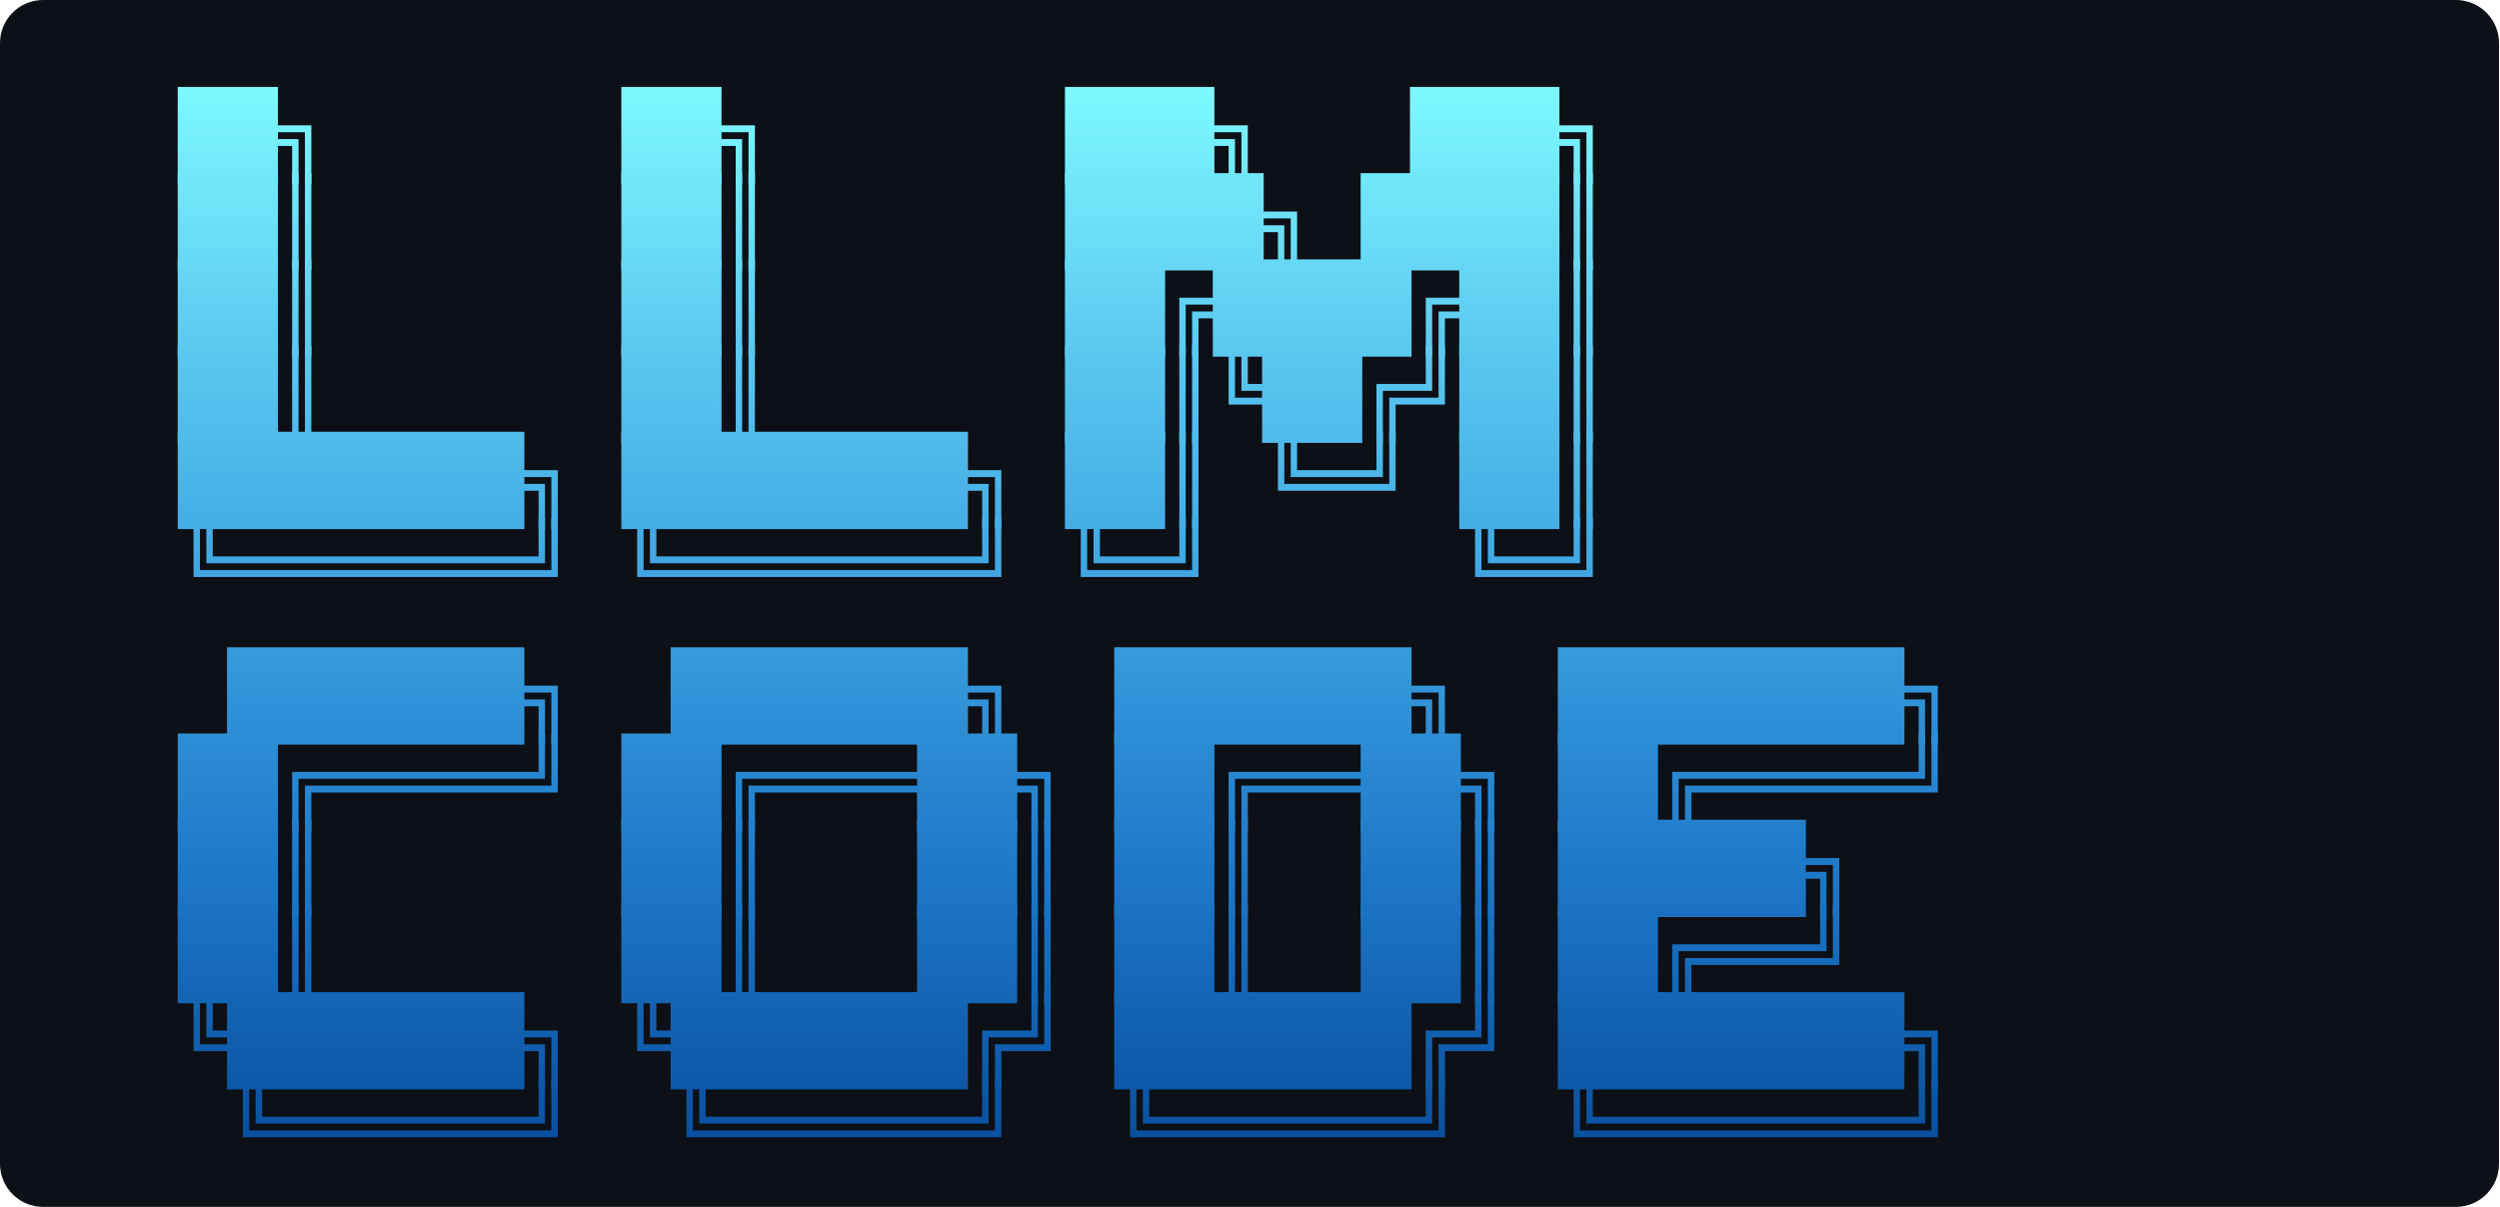
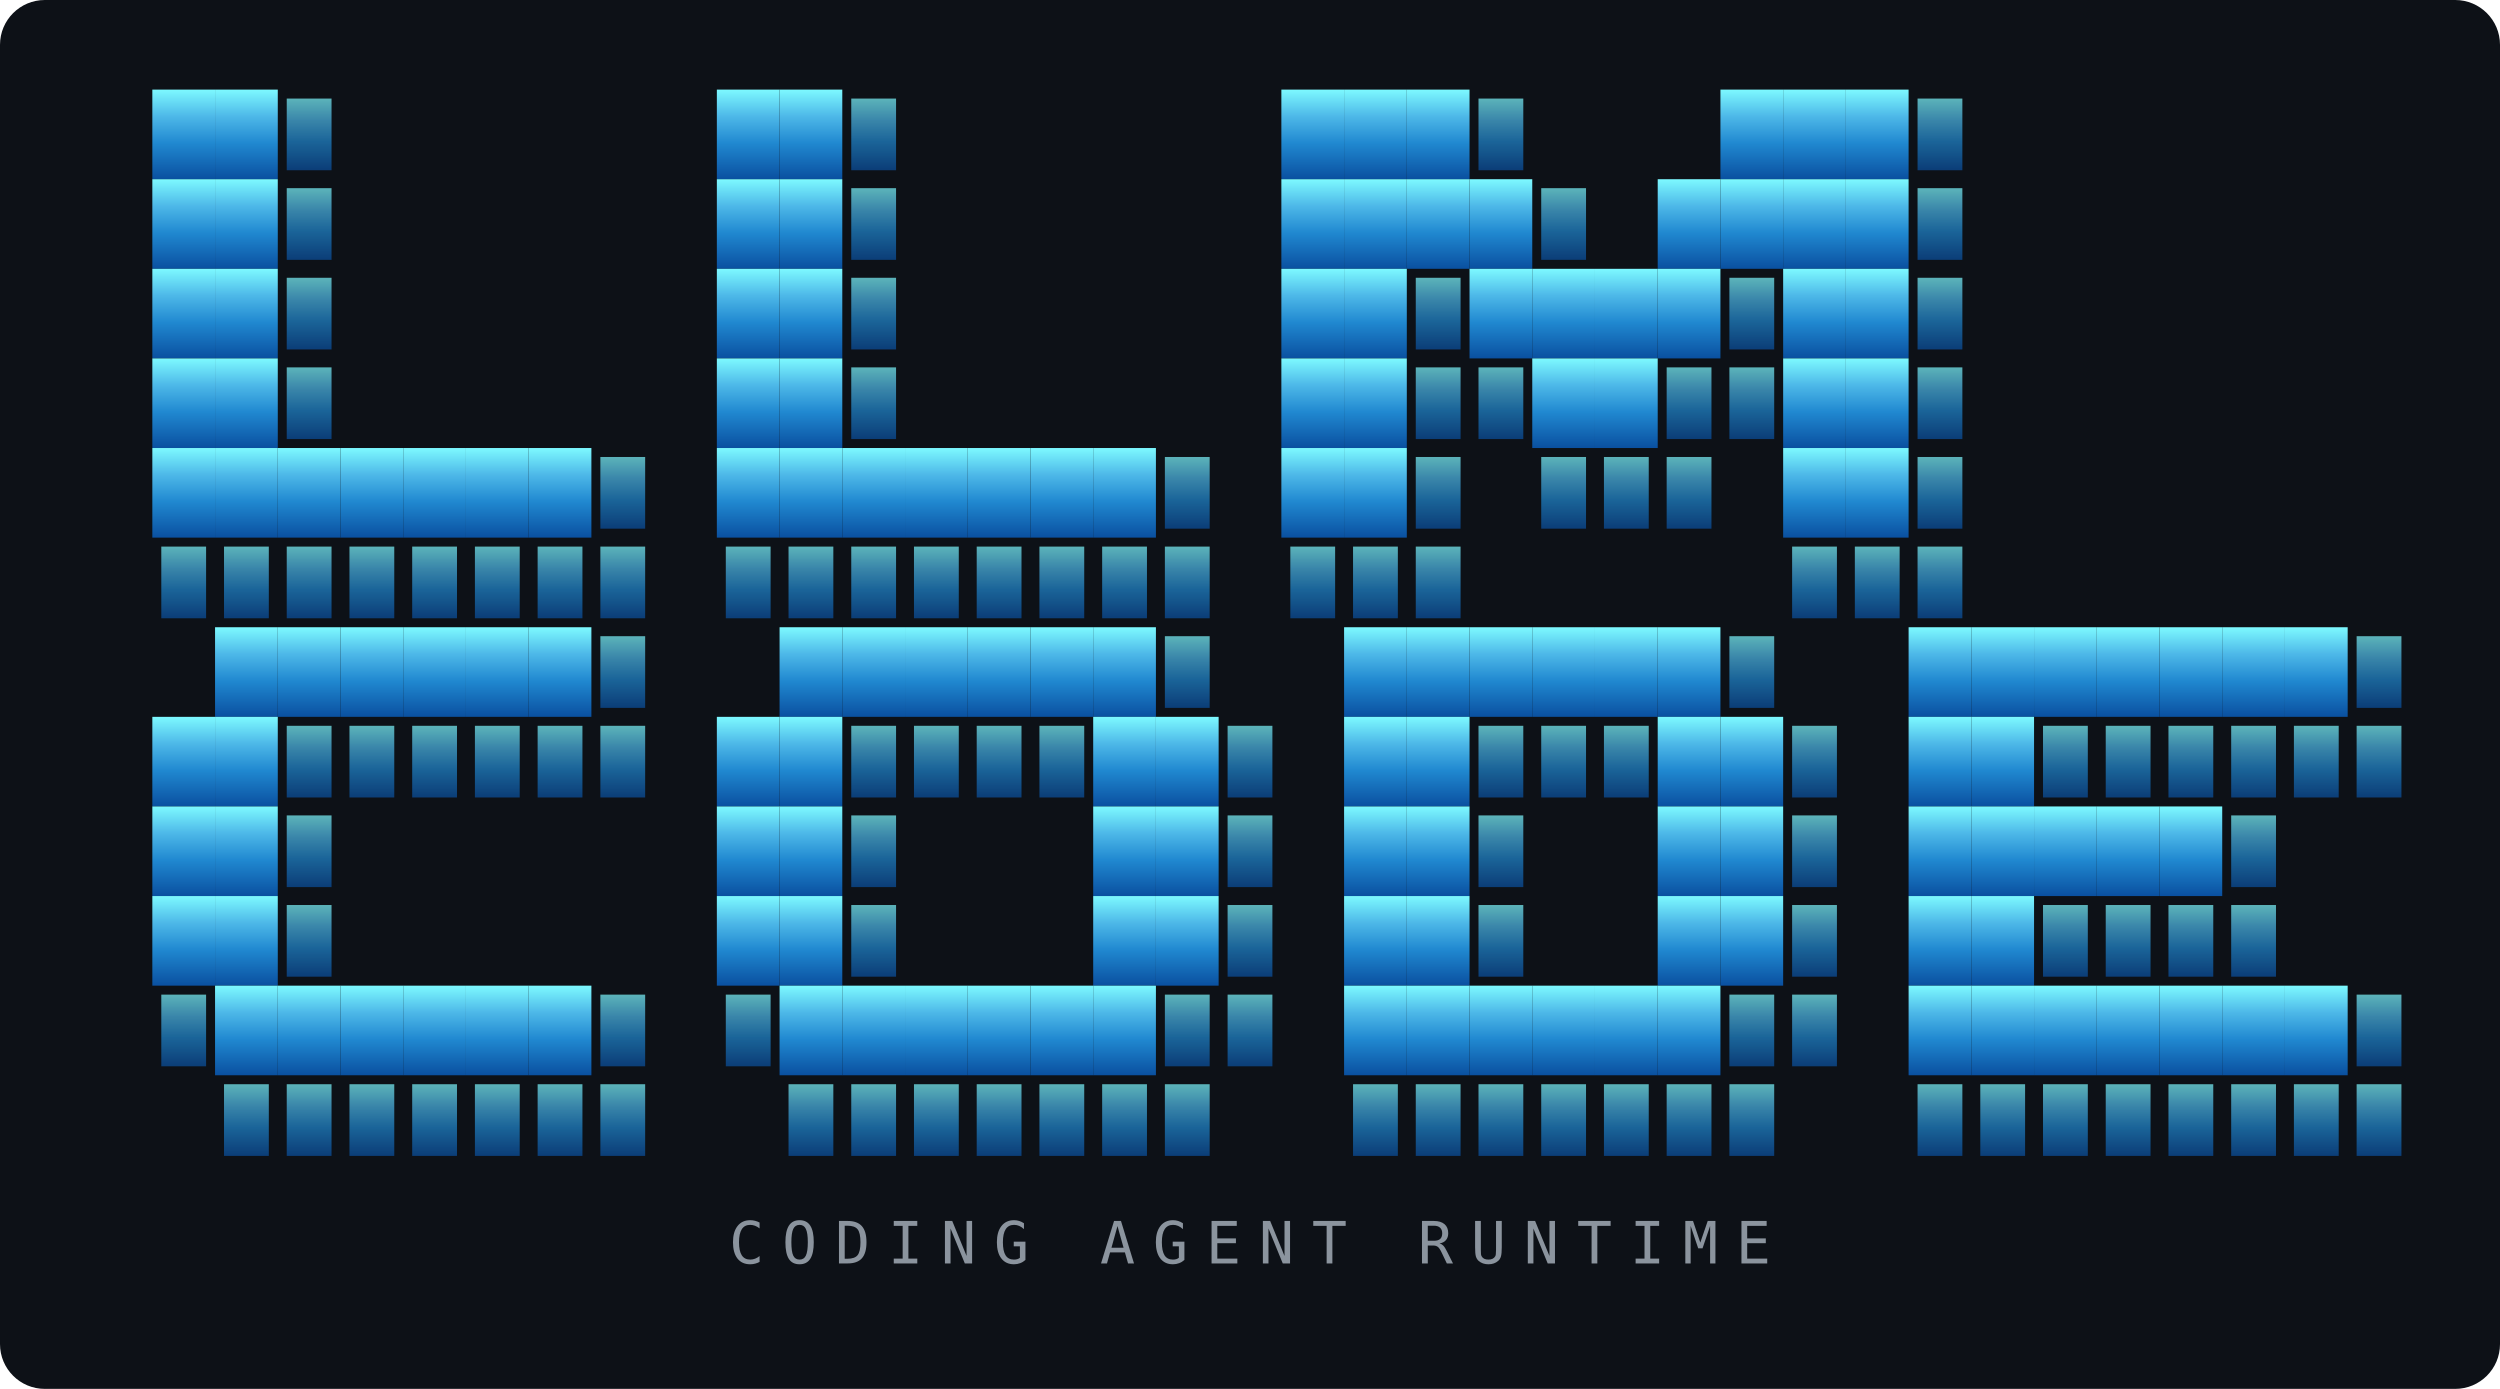
- <svg xmlns="http://www.w3.org/2000/svg" viewBox="0 0 580 280">
+ <svg xmlns="http://www.w3.org/2000/svg" viewBox="0 0 558 310">
  <defs>
    <linearGradient id="g" x1="0%" y1="0%" x2="0%" y2="100%">
      <stop offset="0%" style="stop-color:#7DF9FF" />
-       <stop offset="25%" style="stop-color:#5BC8F0" />
-       <stop offset="50%" style="stop-color:#3AA0E0" />
-       <stop offset="75%" style="stop-color:#1E78C8" />
+       <stop offset="30%" style="stop-color:#4DB8E8" />
+       <stop offset="60%" style="stop-color:#2088D0" />
      <stop offset="100%" style="stop-color:#0A50A0" />
    </linearGradient>
  </defs>
-   <rect width="580" height="280" rx="10" fill="#0d1117" />
-   <text fill="url(#g)" font-family="monospace" font-size="19" font-weight="bold" xml:space="preserve">
-     <tspan x="30" y="38"> ██╗      ██╗      ███╗   ███╗</tspan>
-     <tspan x="30" y="58"> ██║      ██║      ████╗ ████║</tspan>
-     <tspan x="30" y="78"> ██║      ██║      ██╔████╔██║</tspan>
-     <tspan x="30" y="98"> ██║      ██║      ██║╚██╔╝██║</tspan>
-     <tspan x="30" y="118"> ███████╗ ███████╗ ██║ ╚═╝ ██║</tspan>
-     <tspan x="30" y="138"> ╚══════╝ ╚══════╝ ╚═╝     ╚═╝</tspan>
-     <tspan x="30" y="168">  ██████╗  ██████╗  ██████╗  ███████╗</tspan>
-     <tspan x="30" y="188"> ██╔════╝ ██╔═══██╗ ██╔══██╗ ██╔════╝</tspan>
-     <tspan x="30" y="208"> ██║      ██║   ██║ ██║  ██║ █████╗</tspan>
-     <tspan x="30" y="228"> ██║      ██║   ██║ ██║  ██║ ██╔══╝</tspan>
-     <tspan x="30" y="248"> ╚██████╗ ╚██████╔╝ ██████╔╝ ███████╗</tspan>
-     <tspan x="30" y="268">  ╚═════╝  ╚═════╝  ╚═════╝  ╚══════╝</tspan>
+   <rect width="558" height="310" rx="10" fill="#0d1117" />
+   <g fill="url(#g)">
+     <rect x="34" y="20" width="14" height="20" />
+     <rect x="48" y="20" width="14" height="20" />
+     <rect x="64" y="22" width="10" height="16" opacity="0.7" />
+     <rect x="160" y="20" width="14" height="20" />
+     <rect x="174" y="20" width="14" height="20" />
+     <rect x="190" y="22" width="10" height="16" opacity="0.7" />
+     <rect x="286" y="20" width="14" height="20" />
+     <rect x="300" y="20" width="14" height="20" />
+     <rect x="314" y="20" width="14" height="20" />
+     <rect x="330" y="22" width="10" height="16" opacity="0.7" />
+     <rect x="384" y="20" width="14" height="20" />
+     <rect x="398" y="20" width="14" height="20" />
+     <rect x="412" y="20" width="14" height="20" />
+     <rect x="428" y="22" width="10" height="16" opacity="0.7" />
+     <rect x="34" y="40" width="14" height="20" />
+     <rect x="48" y="40" width="14" height="20" />
+     <rect x="64" y="42" width="10" height="16" opacity="0.7" />
+     <rect x="160" y="40" width="14" height="20" />
+     <rect x="174" y="40" width="14" height="20" />
+     <rect x="190" y="42" width="10" height="16" opacity="0.7" />
+     <rect x="286" y="40" width="14" height="20" />
+     <rect x="300" y="40" width="14" height="20" />
+     <rect x="314" y="40" width="14" height="20" />
+     <rect x="328" y="40" width="14" height="20" />
+     <rect x="344" y="42" width="10" height="16" opacity="0.7" />
+     <rect x="370" y="40" width="14" height="20" />
+     <rect x="384" y="40" width="14" height="20" />
+     <rect x="398" y="40" width="14" height="20" />
+     <rect x="412" y="40" width="14" height="20" />
+     <rect x="428" y="42" width="10" height="16" opacity="0.7" />
+     <rect x="34" y="60" width="14" height="20" />
+     <rect x="48" y="60" width="14" height="20" />
+     <rect x="64" y="62" width="10" height="16" opacity="0.7" />
+     <rect x="160" y="60" width="14" height="20" />
+     <rect x="174" y="60" width="14" height="20" />
+     <rect x="190" y="62" width="10" height="16" opacity="0.7" />
+     <rect x="286" y="60" width="14" height="20" />
+     <rect x="300" y="60" width="14" height="20" />
+     <rect x="316" y="62" width="10" height="16" opacity="0.7" />
+     <rect x="328" y="60" width="14" height="20" />
+     <rect x="342" y="60" width="14" height="20" />
+     <rect x="356" y="60" width="14" height="20" />
+     <rect x="370" y="60" width="14" height="20" />
+     <rect x="386" y="62" width="10" height="16" opacity="0.7" />
+     <rect x="398" y="60" width="14" height="20" />
+     <rect x="412" y="60" width="14" height="20" />
+     <rect x="428" y="62" width="10" height="16" opacity="0.7" />
+     <rect x="34" y="80" width="14" height="20" />
+     <rect x="48" y="80" width="14" height="20" />
+     <rect x="64" y="82" width="10" height="16" opacity="0.7" />
+     <rect x="160" y="80" width="14" height="20" />
+     <rect x="174" y="80" width="14" height="20" />
+     <rect x="190" y="82" width="10" height="16" opacity="0.7" />
+     <rect x="286" y="80" width="14" height="20" />
+     <rect x="300" y="80" width="14" height="20" />
+     <rect x="316" y="82" width="10" height="16" opacity="0.7" />
+     <rect x="330" y="82" width="10" height="16" opacity="0.7" />
+     <rect x="342" y="80" width="14" height="20" />
+     <rect x="356" y="80" width="14" height="20" />
+     <rect x="372" y="82" width="10" height="16" opacity="0.7" />
+     <rect x="386" y="82" width="10" height="16" opacity="0.7" />
+     <rect x="398" y="80" width="14" height="20" />
+     <rect x="412" y="80" width="14" height="20" />
+     <rect x="428" y="82" width="10" height="16" opacity="0.7" />
+     <rect x="34" y="100" width="14" height="20" />
+     <rect x="48" y="100" width="14" height="20" />
+     <rect x="62" y="100" width="14" height="20" />
+     <rect x="76" y="100" width="14" height="20" />
+     <rect x="90" y="100" width="14" height="20" />
+     <rect x="104" y="100" width="14" height="20" />
+     <rect x="118" y="100" width="14" height="20" />
+     <rect x="134" y="102" width="10" height="16" opacity="0.7" />
+     <rect x="160" y="100" width="14" height="20" />
+     <rect x="174" y="100" width="14" height="20" />
+     <rect x="188" y="100" width="14" height="20" />
+     <rect x="202" y="100" width="14" height="20" />
+     <rect x="216" y="100" width="14" height="20" />
+     <rect x="230" y="100" width="14" height="20" />
+     <rect x="244" y="100" width="14" height="20" />
+     <rect x="260" y="102" width="10" height="16" opacity="0.7" />
+     <rect x="286" y="100" width="14" height="20" />
+     <rect x="300" y="100" width="14" height="20" />
+     <rect x="316" y="102" width="10" height="16" opacity="0.7" />
+     <rect x="344" y="102" width="10" height="16" opacity="0.7" />
+     <rect x="358" y="102" width="10" height="16" opacity="0.7" />
+     <rect x="372" y="102" width="10" height="16" opacity="0.7" />
+     <rect x="398" y="100" width="14" height="20" />
+     <rect x="412" y="100" width="14" height="20" />
+     <rect x="428" y="102" width="10" height="16" opacity="0.7" />
+     <rect x="36" y="122" width="10" height="16" opacity="0.7" />
+     <rect x="50" y="122" width="10" height="16" opacity="0.7" />
+     <rect x="64" y="122" width="10" height="16" opacity="0.7" />
+     <rect x="78" y="122" width="10" height="16" opacity="0.7" />
+     <rect x="92" y="122" width="10" height="16" opacity="0.7" />
+     <rect x="106" y="122" width="10" height="16" opacity="0.7" />
+     <rect x="120" y="122" width="10" height="16" opacity="0.7" />
+     <rect x="134" y="122" width="10" height="16" opacity="0.7" />
+     <rect x="162" y="122" width="10" height="16" opacity="0.7" />
+     <rect x="176" y="122" width="10" height="16" opacity="0.7" />
+     <rect x="190" y="122" width="10" height="16" opacity="0.7" />
+     <rect x="204" y="122" width="10" height="16" opacity="0.7" />
+     <rect x="218" y="122" width="10" height="16" opacity="0.7" />
+     <rect x="232" y="122" width="10" height="16" opacity="0.7" />
+     <rect x="246" y="122" width="10" height="16" opacity="0.7" />
+     <rect x="260" y="122" width="10" height="16" opacity="0.7" />
+     <rect x="288" y="122" width="10" height="16" opacity="0.7" />
+     <rect x="302" y="122" width="10" height="16" opacity="0.7" />
+     <rect x="316" y="122" width="10" height="16" opacity="0.7" />
+     <rect x="400" y="122" width="10" height="16" opacity="0.7" />
+     <rect x="414" y="122" width="10" height="16" opacity="0.7" />
+     <rect x="428" y="122" width="10" height="16" opacity="0.7" />
+     <rect x="48" y="140" width="14" height="20" />
+     <rect x="62" y="140" width="14" height="20" />
+     <rect x="76" y="140" width="14" height="20" />
+     <rect x="90" y="140" width="14" height="20" />
+     <rect x="104" y="140" width="14" height="20" />
+     <rect x="118" y="140" width="14" height="20" />
+     <rect x="134" y="142" width="10" height="16" opacity="0.7" />
+     <rect x="174" y="140" width="14" height="20" />
+     <rect x="188" y="140" width="14" height="20" />
+     <rect x="202" y="140" width="14" height="20" />
+     <rect x="216" y="140" width="14" height="20" />
+     <rect x="230" y="140" width="14" height="20" />
+     <rect x="244" y="140" width="14" height="20" />
+     <rect x="260" y="142" width="10" height="16" opacity="0.7" />
+     <rect x="300" y="140" width="14" height="20" />
+     <rect x="314" y="140" width="14" height="20" />
+     <rect x="328" y="140" width="14" height="20" />
+     <rect x="342" y="140" width="14" height="20" />
+     <rect x="356" y="140" width="14" height="20" />
+     <rect x="370" y="140" width="14" height="20" />
+     <rect x="386" y="142" width="10" height="16" opacity="0.7" />
+     <rect x="426" y="140" width="14" height="20" />
+     <rect x="440" y="140" width="14" height="20" />
+     <rect x="454" y="140" width="14" height="20" />
+     <rect x="468" y="140" width="14" height="20" />
+     <rect x="482" y="140" width="14" height="20" />
+     <rect x="496" y="140" width="14" height="20" />
+     <rect x="510" y="140" width="14" height="20" />
+     <rect x="526" y="142" width="10" height="16" opacity="0.7" />
+     <rect x="34" y="160" width="14" height="20" />
+     <rect x="48" y="160" width="14" height="20" />
+     <rect x="64" y="162" width="10" height="16" opacity="0.7" />
+     <rect x="78" y="162" width="10" height="16" opacity="0.7" />
+     <rect x="92" y="162" width="10" height="16" opacity="0.7" />
+     <rect x="106" y="162" width="10" height="16" opacity="0.7" />
+     <rect x="120" y="162" width="10" height="16" opacity="0.7" />
+     <rect x="134" y="162" width="10" height="16" opacity="0.7" />
+     <rect x="160" y="160" width="14" height="20" />
+     <rect x="174" y="160" width="14" height="20" />
+     <rect x="190" y="162" width="10" height="16" opacity="0.7" />
+     <rect x="204" y="162" width="10" height="16" opacity="0.7" />
+     <rect x="218" y="162" width="10" height="16" opacity="0.7" />
+     <rect x="232" y="162" width="10" height="16" opacity="0.7" />
+     <rect x="244" y="160" width="14" height="20" />
+     <rect x="258" y="160" width="14" height="20" />
+     <rect x="274" y="162" width="10" height="16" opacity="0.7" />
+     <rect x="300" y="160" width="14" height="20" />
+     <rect x="314" y="160" width="14" height="20" />
+     <rect x="330" y="162" width="10" height="16" opacity="0.7" />
+     <rect x="344" y="162" width="10" height="16" opacity="0.7" />
+     <rect x="358" y="162" width="10" height="16" opacity="0.7" />
+     <rect x="370" y="160" width="14" height="20" />
+     <rect x="384" y="160" width="14" height="20" />
+     <rect x="400" y="162" width="10" height="16" opacity="0.7" />
+     <rect x="426" y="160" width="14" height="20" />
+     <rect x="440" y="160" width="14" height="20" />
+     <rect x="456" y="162" width="10" height="16" opacity="0.7" />
+     <rect x="470" y="162" width="10" height="16" opacity="0.7" />
+     <rect x="484" y="162" width="10" height="16" opacity="0.7" />
+     <rect x="498" y="162" width="10" height="16" opacity="0.7" />
+     <rect x="512" y="162" width="10" height="16" opacity="0.7" />
+     <rect x="526" y="162" width="10" height="16" opacity="0.7" />
+     <rect x="34" y="180" width="14" height="20" />
+     <rect x="48" y="180" width="14" height="20" />
+     <rect x="64" y="182" width="10" height="16" opacity="0.7" />
+     <rect x="160" y="180" width="14" height="20" />
+     <rect x="174" y="180" width="14" height="20" />
+     <rect x="190" y="182" width="10" height="16" opacity="0.7" />
+     <rect x="244" y="180" width="14" height="20" />
+     <rect x="258" y="180" width="14" height="20" />
+     <rect x="274" y="182" width="10" height="16" opacity="0.7" />
+     <rect x="300" y="180" width="14" height="20" />
+     <rect x="314" y="180" width="14" height="20" />
+     <rect x="330" y="182" width="10" height="16" opacity="0.7" />
+     <rect x="370" y="180" width="14" height="20" />
+     <rect x="384" y="180" width="14" height="20" />
+     <rect x="400" y="182" width="10" height="16" opacity="0.7" />
+     <rect x="426" y="180" width="14" height="20" />
+     <rect x="440" y="180" width="14" height="20" />
+     <rect x="454" y="180" width="14" height="20" />
+     <rect x="468" y="180" width="14" height="20" />
+     <rect x="482" y="180" width="14" height="20" />
+     <rect x="498" y="182" width="10" height="16" opacity="0.7" />
+     <rect x="34" y="200" width="14" height="20" />
+     <rect x="48" y="200" width="14" height="20" />
+     <rect x="64" y="202" width="10" height="16" opacity="0.7" />
+     <rect x="160" y="200" width="14" height="20" />
+     <rect x="174" y="200" width="14" height="20" />
+     <rect x="190" y="202" width="10" height="16" opacity="0.7" />
+     <rect x="244" y="200" width="14" height="20" />
+     <rect x="258" y="200" width="14" height="20" />
+     <rect x="274" y="202" width="10" height="16" opacity="0.7" />
+     <rect x="300" y="200" width="14" height="20" />
+     <rect x="314" y="200" width="14" height="20" />
+     <rect x="330" y="202" width="10" height="16" opacity="0.7" />
+     <rect x="370" y="200" width="14" height="20" />
+     <rect x="384" y="200" width="14" height="20" />
+     <rect x="400" y="202" width="10" height="16" opacity="0.7" />
+     <rect x="426" y="200" width="14" height="20" />
+     <rect x="440" y="200" width="14" height="20" />
+     <rect x="456" y="202" width="10" height="16" opacity="0.7" />
+     <rect x="470" y="202" width="10" height="16" opacity="0.7" />
+     <rect x="484" y="202" width="10" height="16" opacity="0.7" />
+     <rect x="498" y="202" width="10" height="16" opacity="0.7" />
+     <rect x="36" y="222" width="10" height="16" opacity="0.7" />
+     <rect x="48" y="220" width="14" height="20" />
+     <rect x="62" y="220" width="14" height="20" />
+     <rect x="76" y="220" width="14" height="20" />
+     <rect x="90" y="220" width="14" height="20" />
+     <rect x="104" y="220" width="14" height="20" />
+     <rect x="118" y="220" width="14" height="20" />
+     <rect x="134" y="222" width="10" height="16" opacity="0.7" />
+     <rect x="162" y="222" width="10" height="16" opacity="0.7" />
+     <rect x="174" y="220" width="14" height="20" />
+     <rect x="188" y="220" width="14" height="20" />
+     <rect x="202" y="220" width="14" height="20" />
+     <rect x="216" y="220" width="14" height="20" />
+     <rect x="230" y="220" width="14" height="20" />
+     <rect x="244" y="220" width="14" height="20" />
+     <rect x="260" y="222" width="10" height="16" opacity="0.7" />
+     <rect x="274" y="222" width="10" height="16" opacity="0.7" />
+     <rect x="300" y="220" width="14" height="20" />
+     <rect x="314" y="220" width="14" height="20" />
+     <rect x="328" y="220" width="14" height="20" />
+     <rect x="342" y="220" width="14" height="20" />
+     <rect x="356" y="220" width="14" height="20" />
+     <rect x="370" y="220" width="14" height="20" />
+     <rect x="386" y="222" width="10" height="16" opacity="0.7" />
+     <rect x="400" y="222" width="10" height="16" opacity="0.7" />
+     <rect x="426" y="220" width="14" height="20" />
+     <rect x="440" y="220" width="14" height="20" />
+     <rect x="454" y="220" width="14" height="20" />
+     <rect x="468" y="220" width="14" height="20" />
+     <rect x="482" y="220" width="14" height="20" />
+     <rect x="496" y="220" width="14" height="20" />
+     <rect x="510" y="220" width="14" height="20" />
+     <rect x="526" y="222" width="10" height="16" opacity="0.7" />
+     <rect x="50" y="242" width="10" height="16" opacity="0.7" />
+     <rect x="64" y="242" width="10" height="16" opacity="0.7" />
+     <rect x="78" y="242" width="10" height="16" opacity="0.7" />
+     <rect x="92" y="242" width="10" height="16" opacity="0.7" />
+     <rect x="106" y="242" width="10" height="16" opacity="0.7" />
+     <rect x="120" y="242" width="10" height="16" opacity="0.7" />
+     <rect x="134" y="242" width="10" height="16" opacity="0.7" />
+     <rect x="176" y="242" width="10" height="16" opacity="0.7" />
+     <rect x="190" y="242" width="10" height="16" opacity="0.7" />
+     <rect x="204" y="242" width="10" height="16" opacity="0.7" />
+     <rect x="218" y="242" width="10" height="16" opacity="0.7" />
+     <rect x="232" y="242" width="10" height="16" opacity="0.7" />
+     <rect x="246" y="242" width="10" height="16" opacity="0.7" />
+     <rect x="260" y="242" width="10" height="16" opacity="0.7" />
+     <rect x="302" y="242" width="10" height="16" opacity="0.7" />
+     <rect x="316" y="242" width="10" height="16" opacity="0.7" />
+     <rect x="330" y="242" width="10" height="16" opacity="0.7" />
+     <rect x="344" y="242" width="10" height="16" opacity="0.7" />
+     <rect x="358" y="242" width="10" height="16" opacity="0.7" />
+     <rect x="372" y="242" width="10" height="16" opacity="0.7" />
+     <rect x="386" y="242" width="10" height="16" opacity="0.7" />
+     <rect x="428" y="242" width="10" height="16" opacity="0.7" />
+     <rect x="442" y="242" width="10" height="16" opacity="0.7" />
+     <rect x="456" y="242" width="10" height="16" opacity="0.7" />
+     <rect x="470" y="242" width="10" height="16" opacity="0.7" />
+     <rect x="484" y="242" width="10" height="16" opacity="0.7" />
+     <rect x="498" y="242" width="10" height="16" opacity="0.7" />
+     <rect x="512" y="242" width="10" height="16" opacity="0.7" />
+     <rect x="526" y="242" width="10" height="16" opacity="0.7" />
+   </g>
+   <text x="279" y="282" text-anchor="middle" font-family="monospace" font-size="13" fill="#8b949e" letter-spacing="4">
+     CODING AGENT RUNTIME
  </text>
</svg>
